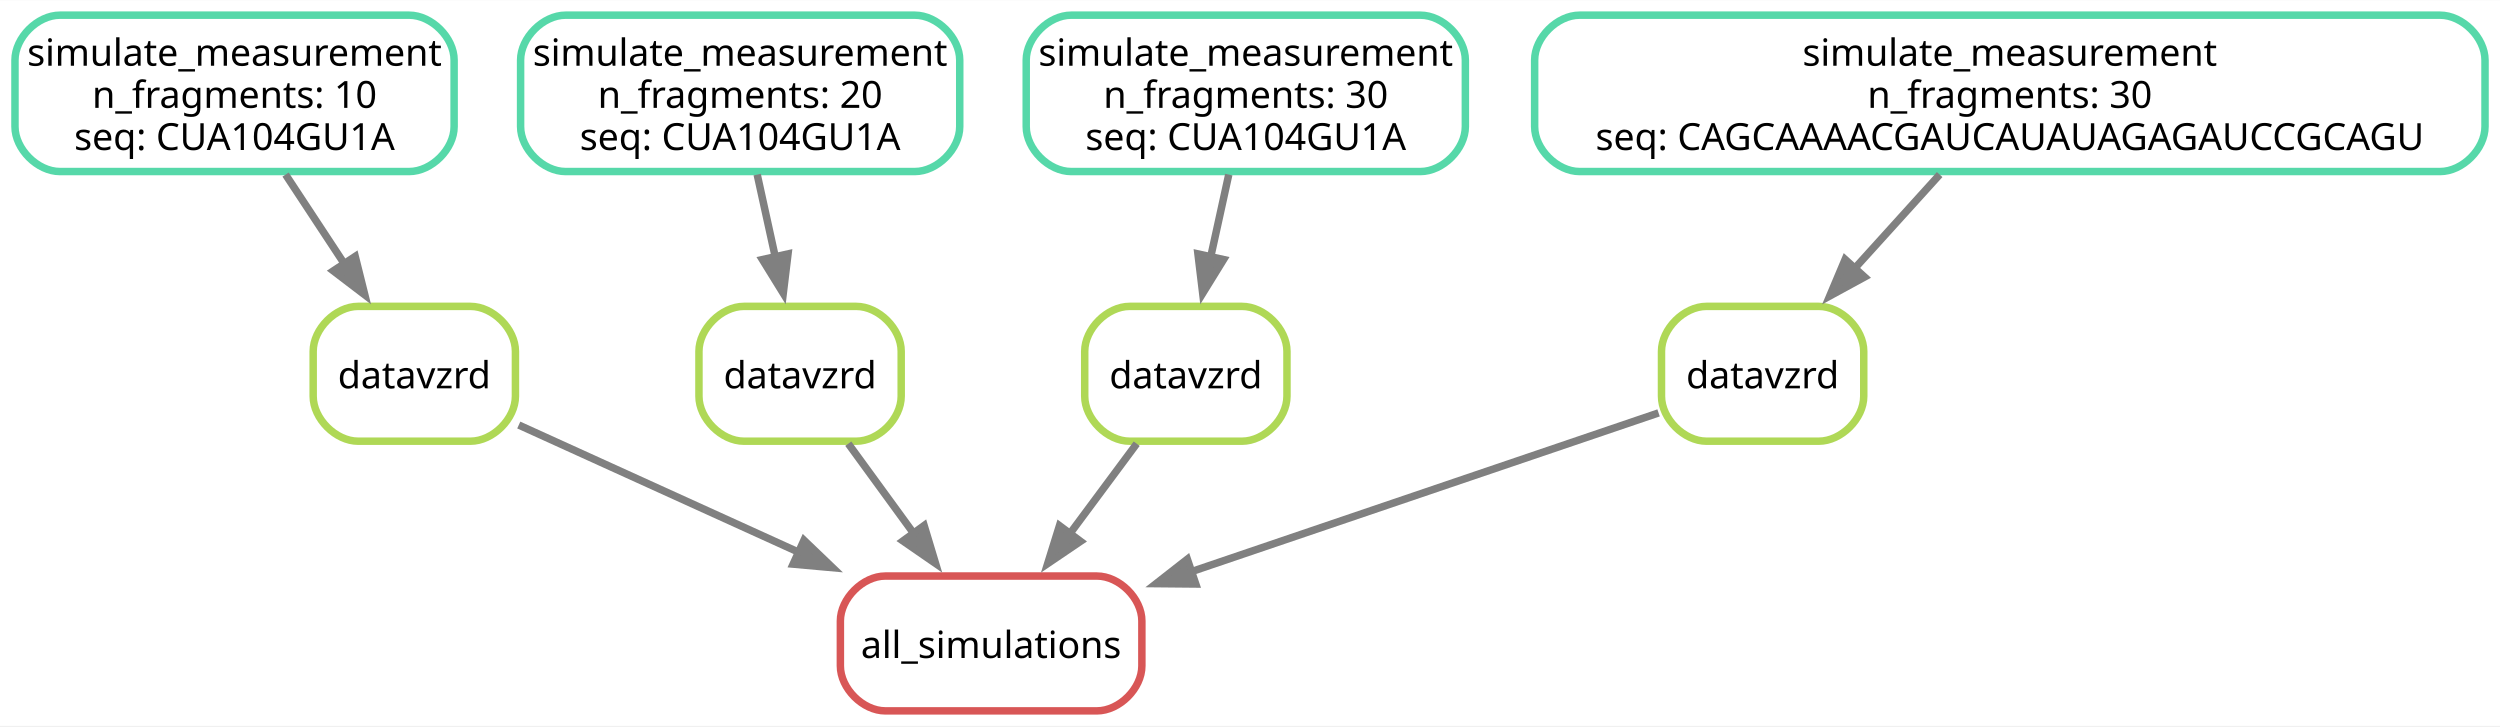
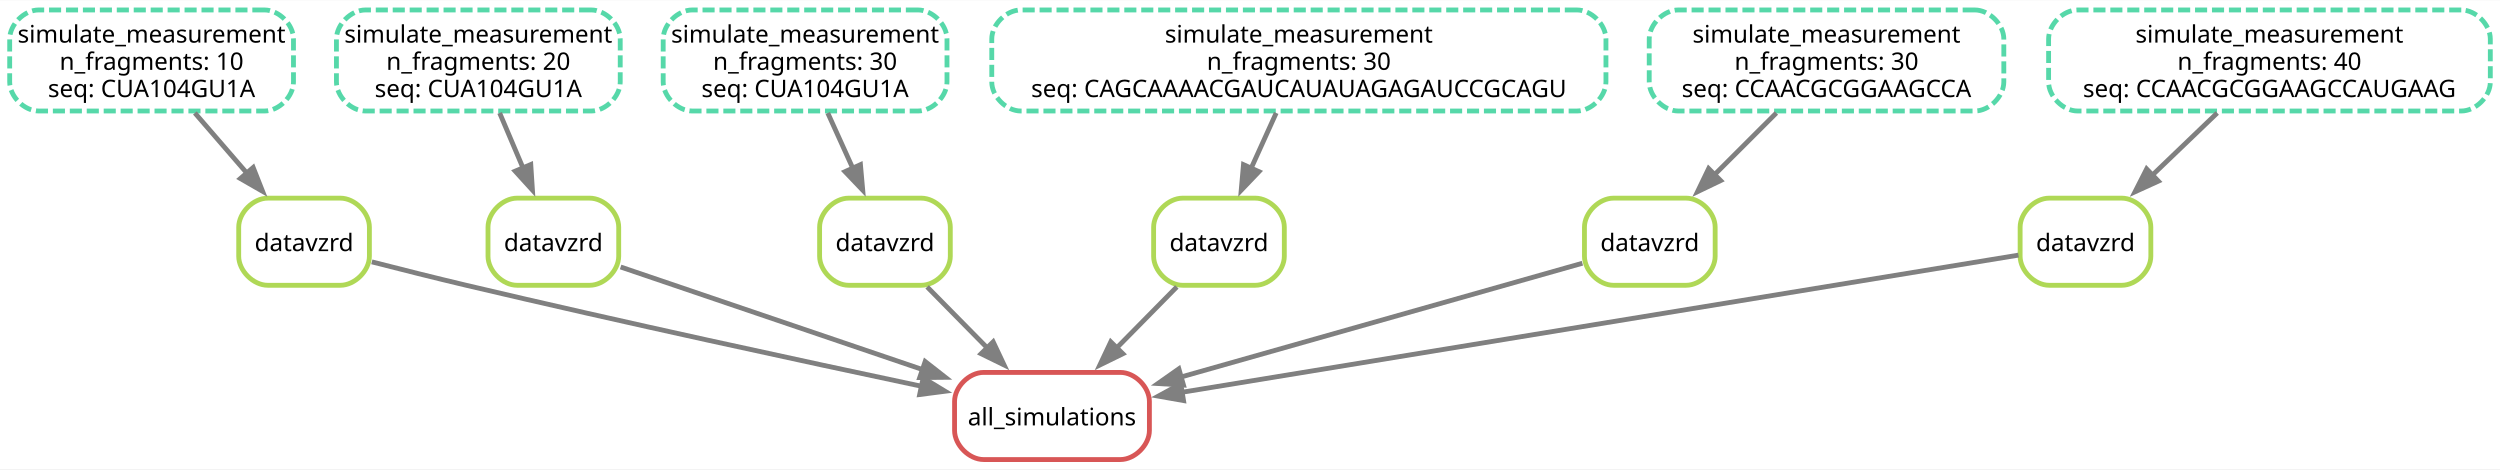
- <svg xmlns="http://www.w3.org/2000/svg" width="668pt" height="194pt" viewBox="0.00 0.00 667.50 193.75">
+ <svg xmlns="http://www.w3.org/2000/svg" width="1033pt" height="194pt" viewBox="0.00 0.00 1032.88 193.75">
  <g id="graph0" class="graph" transform="scale(1 1) rotate(0) translate(4 189.75)">
-     <polygon fill="white" stroke="none" points="-4,4 -4,-189.75 663.5,-189.75 663.5,4 -4,4" />
+     <polygon fill="white" stroke="none" points="-4,4 -4,-189.75 1028.88,-189.75 1028.88,4 -4,4" />
    <g id="node1" class="node">
-       <path fill="none" stroke="#d85656" stroke-width="2" d="M288.88,-36C288.88,-36 232.38,-36 232.38,-36 226.38,-36 220.38,-30 220.38,-24 220.38,-24 220.38,-12 220.38,-12 220.38,-6 226.38,0 232.38,0 232.38,0 288.88,0 288.88,0 294.88,0 300.88,-6 300.88,-12 300.88,-12 300.88,-24 300.88,-24 300.88,-30 294.88,-36 288.88,-36" />
-       <text text-anchor="middle" x="260.62" y="-14.12" font-family="sans" font-size="10.00">all_simulations</text>
+       <path fill="none" stroke="#d85656" stroke-width="2" d="M458.88,-36C458.88,-36 402.38,-36 402.38,-36 396.38,-36 390.38,-30 390.38,-24 390.38,-24 390.38,-12 390.38,-12 390.38,-6 396.38,0 402.38,0 402.38,0 458.88,0 458.88,0 464.88,0 470.88,-6 470.88,-12 470.88,-12 470.88,-24 470.88,-24 470.88,-30 464.88,-36 458.88,-36" />
+       <text text-anchor="middle" x="430.62" y="-14.12" font-family="sans" font-size="10.00">all_simulations</text>
    </g>
    <g id="node2" class="node">
-       <path fill="none" stroke="#afd856" stroke-width="2" d="M121.62,-108C121.62,-108 91.62,-108 91.62,-108 85.62,-108 79.62,-102 79.62,-96 79.62,-96 79.62,-84 79.62,-84 79.62,-78 85.62,-72 91.62,-72 91.62,-72 121.62,-72 121.62,-72 127.62,-72 133.62,-78 133.62,-84 133.62,-84 133.62,-96 133.62,-96 133.62,-102 127.62,-108 121.62,-108" />
-       <text text-anchor="middle" x="106.62" y="-86.12" font-family="sans" font-size="10.00">datavzrd</text>
+       <path fill="none" stroke="#afd856" stroke-width="2" d="M136.62,-108C136.62,-108 106.62,-108 106.62,-108 100.62,-108 94.62,-102 94.62,-96 94.62,-96 94.62,-84 94.62,-84 94.62,-78 100.62,-72 106.62,-72 106.62,-72 136.62,-72 136.62,-72 142.62,-72 148.62,-78 148.62,-84 148.62,-84 148.62,-96 148.62,-96 148.62,-102 142.62,-108 136.62,-108" />
+       <text text-anchor="middle" x="121.62" y="-86.12" font-family="sans" font-size="10.00">datavzrd</text>
    </g>
    <g id="edge1" class="edge">
-       <path fill="none" stroke="grey" stroke-width="2" d="M134.51,-76.32C155.39,-66.83 184.53,-53.59 209.55,-42.22" />
-       <polygon fill="grey" stroke="grey" stroke-width="2" points="210.66,-45.56 218.31,-38.23 207.76,-39.18 210.66,-45.56" />
+       <path fill="none" stroke="grey" stroke-width="2" d="M149.61,-81.68C161.6,-78.6 175.78,-75.04 188.62,-72 253.18,-56.75 327.78,-40.64 376.89,-30.24" />
+       <polygon fill="grey" stroke="grey" stroke-width="2" points="377.4,-33.71 386.46,-28.22 375.96,-26.86 377.4,-33.71" />
    </g>
    <g id="node3" class="node">
-       <path fill="none" stroke="#56d8a9" stroke-width="2" d="M105.25,-185.75C105.25,-185.75 12,-185.75 12,-185.75 6,-185.75 0,-179.75 0,-173.75 0,-173.75 0,-156 0,-156 0,-150 6,-144 12,-144 12,-144 105.25,-144 105.25,-144 111.25,-144 117.25,-150 117.25,-156 117.25,-156 117.25,-173.75 117.25,-173.75 117.25,-179.75 111.25,-185.75 105.25,-185.75" />
+       <path fill="none" stroke="#56d8a9" stroke-width="2" stroke-dasharray="5,2" d="M105.25,-185.75C105.25,-185.75 12,-185.75 12,-185.75 6,-185.75 0,-179.75 0,-173.75 0,-173.75 0,-156 0,-156 0,-150 6,-144 12,-144 12,-144 105.25,-144 105.25,-144 111.25,-144 117.25,-150 117.25,-156 117.25,-156 117.25,-173.75 117.25,-173.75 117.25,-179.75 111.25,-185.75 105.25,-185.75" />
      <text text-anchor="middle" x="58.62" y="-172.25" font-family="sans" font-size="10.00">simulate_measurement</text>
      <text text-anchor="middle" x="58.62" y="-161" font-family="sans" font-size="10.00">n_fragments: 10</text>
      <text text-anchor="middle" x="58.62" y="-149.75" font-family="sans" font-size="10.00">seq: CUA104GU1A</text>
    </g>
-     <g id="edge5" class="edge">
-       <path fill="none" stroke="grey" stroke-width="2" d="M72.25,-143.19C77.15,-135.75 82.76,-127.23 88.01,-119.26" />
-       <polygon fill="grey" stroke="grey" stroke-width="2" points="90.84,-121.34 93.41,-111.06 84.99,-117.48 90.84,-121.34" />
+     <g id="edge7" class="edge">
+       <path fill="none" stroke="grey" stroke-width="2" d="M76.51,-143.19C83.23,-135.41 90.98,-126.44 98.14,-118.17" />
+       <polygon fill="grey" stroke="grey" stroke-width="2" points="100.6,-120.67 104.49,-110.82 95.3,-116.1 100.6,-120.67" />
    </g>
    <g id="node4" class="node">
-       <path fill="none" stroke="#afd856" stroke-width="2" d="M224.62,-108C224.62,-108 194.62,-108 194.62,-108 188.62,-108 182.62,-102 182.62,-96 182.62,-96 182.62,-84 182.62,-84 182.62,-78 188.62,-72 194.62,-72 194.62,-72 224.62,-72 224.62,-72 230.62,-72 236.62,-78 236.62,-84 236.62,-84 236.62,-96 236.62,-96 236.62,-102 230.62,-108 224.62,-108" />
-       <text text-anchor="middle" x="209.62" y="-86.12" font-family="sans" font-size="10.00">datavzrd</text>
+       <path fill="none" stroke="#afd856" stroke-width="2" d="M239.62,-108C239.62,-108 209.62,-108 209.62,-108 203.62,-108 197.62,-102 197.62,-96 197.62,-96 197.62,-84 197.62,-84 197.62,-78 203.62,-72 209.62,-72 209.62,-72 239.62,-72 239.62,-72 245.62,-72 251.62,-78 251.62,-84 251.62,-84 251.62,-96 251.62,-96 251.62,-102 245.62,-108 239.62,-108" />
+       <text text-anchor="middle" x="224.62" y="-86.12" font-family="sans" font-size="10.00">datavzrd</text>
    </g>
    <g id="edge2" class="edge">
-       <path fill="none" stroke="grey" stroke-width="2" d="M222.49,-71.34C227.83,-64.01 234.15,-55.34 240.1,-47.18" />
-       <polygon fill="grey" stroke="grey" stroke-width="2" points="242.74,-49.49 245.8,-39.35 237.08,-45.37 242.74,-49.49" />
+       <path fill="none" stroke="grey" stroke-width="2" d="M252.41,-79.56C284.29,-68.73 337.3,-50.71 377.24,-37.14" />
+       <polygon fill="grey" stroke="grey" stroke-width="2" points="378.23,-40.5 386.58,-33.97 375.98,-33.87 378.23,-40.5" />
    </g>
    <g id="node5" class="node">
-       <path fill="none" stroke="#56d8a9" stroke-width="2" d="M240.25,-185.75C240.25,-185.75 147,-185.75 147,-185.75 141,-185.75 135,-179.75 135,-173.75 135,-173.75 135,-156 135,-156 135,-150 141,-144 147,-144 147,-144 240.25,-144 240.25,-144 246.25,-144 252.25,-150 252.25,-156 252.25,-156 252.25,-173.75 252.25,-173.75 252.25,-179.75 246.25,-185.75 240.25,-185.75" />
+       <path fill="none" stroke="#56d8a9" stroke-width="2" stroke-dasharray="5,2" d="M240.25,-185.75C240.25,-185.75 147,-185.75 147,-185.75 141,-185.75 135,-179.75 135,-173.75 135,-173.75 135,-156 135,-156 135,-150 141,-144 147,-144 147,-144 240.25,-144 240.25,-144 246.25,-144 252.25,-150 252.25,-156 252.25,-156 252.25,-173.75 252.25,-173.75 252.25,-179.75 246.25,-185.75 240.25,-185.75" />
      <text text-anchor="middle" x="193.62" y="-172.25" font-family="sans" font-size="10.00">simulate_measurement</text>
      <text text-anchor="middle" x="193.62" y="-161" font-family="sans" font-size="10.00">n_fragments: 20</text>
      <text text-anchor="middle" x="193.62" y="-149.75" font-family="sans" font-size="10.00">seq: CUA104GU1A</text>
    </g>
-     <g id="edge6" class="edge">
-       <path fill="none" stroke="grey" stroke-width="2" d="M198.17,-143.19C199.67,-136.35 201.37,-128.59 203,-121.19" />
-       <polygon fill="grey" stroke="grey" stroke-width="2" points="206.4,-122.01 205.13,-111.49 199.56,-120.5 206.4,-122.01" />
+     <g id="edge8" class="edge">
+       <path fill="none" stroke="grey" stroke-width="2" d="M202.43,-143.19C205.44,-136.09 208.88,-128.01 212.13,-120.36" />
+       <polygon fill="grey" stroke="grey" stroke-width="2" points="215.29,-121.89 215.98,-111.32 208.85,-119.15 215.29,-121.89" />
    </g>
    <g id="node6" class="node">
-       <path fill="none" stroke="#afd856" stroke-width="2" d="M327.62,-108C327.62,-108 297.62,-108 297.62,-108 291.62,-108 285.62,-102 285.62,-96 285.62,-96 285.62,-84 285.62,-84 285.62,-78 291.62,-72 297.62,-72 297.62,-72 327.62,-72 327.62,-72 333.62,-72 339.62,-78 339.62,-84 339.62,-84 339.62,-96 339.62,-96 339.62,-102 333.62,-108 327.62,-108" />
-       <text text-anchor="middle" x="312.62" y="-86.12" font-family="sans" font-size="10.00">datavzrd</text>
+       <path fill="none" stroke="#afd856" stroke-width="2" d="M376.62,-108C376.62,-108 346.62,-108 346.62,-108 340.62,-108 334.62,-102 334.62,-96 334.62,-96 334.62,-84 334.62,-84 334.62,-78 340.62,-72 346.62,-72 346.62,-72 376.62,-72 376.62,-72 382.62,-72 388.62,-78 388.62,-84 388.62,-84 388.62,-96 388.62,-96 388.62,-102 382.62,-108 376.62,-108" />
+       <text text-anchor="middle" x="361.62" y="-86.12" font-family="sans" font-size="10.00">datavzrd</text>
    </g>
    <g id="edge3" class="edge">
-       <path fill="none" stroke="grey" stroke-width="2" d="M299.5,-71.34C294.06,-64.01 287.62,-55.34 281.56,-47.18" />
-       <polygon fill="grey" stroke="grey" stroke-width="2" points="284.5,-45.27 275.73,-39.33 278.88,-49.45 284.5,-45.27" />
+       <path fill="none" stroke="grey" stroke-width="2" d="M379.04,-71.34C386.58,-63.69 395.58,-54.56 403.93,-46.08" />
+       <polygon fill="grey" stroke="grey" stroke-width="2" points="406.33,-48.64 410.85,-39.06 401.34,-43.72 406.33,-48.64" />
    </g>
    <g id="node7" class="node">
-       <path fill="none" stroke="#56d8a9" stroke-width="2" d="M375.25,-185.75C375.25,-185.75 282,-185.75 282,-185.75 276,-185.75 270,-179.75 270,-173.75 270,-173.75 270,-156 270,-156 270,-150 276,-144 282,-144 282,-144 375.25,-144 375.25,-144 381.25,-144 387.25,-150 387.25,-156 387.25,-156 387.25,-173.75 387.25,-173.75 387.25,-179.75 381.25,-185.75 375.25,-185.75" />
+       <path fill="none" stroke="#56d8a9" stroke-width="2" stroke-dasharray="5,2" d="M375.25,-185.75C375.25,-185.75 282,-185.75 282,-185.75 276,-185.75 270,-179.75 270,-173.75 270,-173.75 270,-156 270,-156 270,-150 276,-144 282,-144 282,-144 375.25,-144 375.25,-144 381.25,-144 387.25,-150 387.25,-156 387.25,-156 387.25,-173.75 387.25,-173.75 387.25,-179.75 381.25,-185.75 375.25,-185.75" />
      <text text-anchor="middle" x="328.62" y="-172.25" font-family="sans" font-size="10.00">simulate_measurement</text>
      <text text-anchor="middle" x="328.62" y="-161" font-family="sans" font-size="10.00">n_fragments: 30</text>
      <text text-anchor="middle" x="328.62" y="-149.75" font-family="sans" font-size="10.00">seq: CUA104GU1A</text>
    </g>
-     <g id="edge7" class="edge">
-       <path fill="none" stroke="grey" stroke-width="2" d="M324.08,-143.19C322.58,-136.35 320.88,-128.59 319.25,-121.19" />
-       <polygon fill="grey" stroke="grey" stroke-width="2" points="322.69,-120.5 317.12,-111.49 315.85,-122.01 322.69,-120.5" />
+     <g id="edge9" class="edge">
+       <path fill="none" stroke="grey" stroke-width="2" d="M337.99,-143.19C341.21,-136.09 344.87,-128.01 348.33,-120.36" />
+       <polygon fill="grey" stroke="grey" stroke-width="2" points="351.5,-121.84 352.44,-111.29 345.12,-118.95 351.5,-121.84" />
    </g>
    <g id="node8" class="node">
-       <path fill="none" stroke="#afd856" stroke-width="2" d="M481.62,-108C481.62,-108 451.62,-108 451.62,-108 445.62,-108 439.62,-102 439.62,-96 439.62,-96 439.62,-84 439.62,-84 439.62,-78 445.62,-72 451.62,-72 451.62,-72 481.62,-72 481.62,-72 487.62,-72 493.62,-78 493.62,-84 493.62,-84 493.62,-96 493.62,-96 493.62,-102 487.62,-108 481.62,-108" />
-       <text text-anchor="middle" x="466.62" y="-86.12" font-family="sans" font-size="10.00">datavzrd</text>
+       <path fill="none" stroke="#afd856" stroke-width="2" d="M514.62,-108C514.62,-108 484.62,-108 484.62,-108 478.62,-108 472.62,-102 472.62,-96 472.62,-96 472.62,-84 472.62,-84 472.62,-78 478.62,-72 484.62,-72 484.62,-72 514.62,-72 514.62,-72 520.62,-72 526.62,-78 526.62,-84 526.62,-84 526.62,-96 526.62,-96 526.62,-102 520.62,-108 514.62,-108" />
+       <text text-anchor="middle" x="499.62" y="-86.12" font-family="sans" font-size="10.00">datavzrd</text>
    </g>
    <g id="edge4" class="edge">
-       <path fill="none" stroke="grey" stroke-width="2" d="M438.84,-79.56C406.96,-68.73 353.95,-50.71 314.01,-37.14" />
-       <polygon fill="grey" stroke="grey" stroke-width="2" points="315.27,-33.87 304.67,-33.97 313.02,-40.5 315.27,-33.87" />
+       <path fill="none" stroke="grey" stroke-width="2" d="M482.21,-71.34C474.67,-63.69 465.67,-54.56 457.32,-46.08" />
+       <polygon fill="grey" stroke="grey" stroke-width="2" points="459.91,-43.72 450.4,-39.06 454.92,-48.64 459.91,-43.72" />
    </g>
    <g id="node9" class="node">
-       <path fill="none" stroke="#56d8a9" stroke-width="2" d="M647.5,-185.75C647.5,-185.75 417.75,-185.75 417.75,-185.75 411.75,-185.75 405.75,-179.75 405.75,-173.75 405.75,-173.75 405.75,-156 405.75,-156 405.75,-150 411.75,-144 417.75,-144 417.75,-144 647.5,-144 647.5,-144 653.5,-144 659.5,-150 659.5,-156 659.5,-156 659.5,-173.75 659.5,-173.75 659.5,-179.75 653.5,-185.75 647.5,-185.75" />
+       <path fill="none" stroke="#56d8a9" stroke-width="2" stroke-dasharray="5,2" d="M647.5,-185.75C647.5,-185.75 417.75,-185.75 417.75,-185.75 411.75,-185.75 405.75,-179.75 405.75,-173.75 405.75,-173.75 405.75,-156 405.75,-156 405.75,-150 411.75,-144 417.75,-144 417.75,-144 647.5,-144 647.5,-144 653.5,-144 659.5,-150 659.5,-156 659.5,-156 659.5,-173.75 659.5,-173.75 659.5,-179.75 653.5,-185.75 647.5,-185.75" />
      <text text-anchor="middle" x="532.62" y="-172.25" font-family="sans" font-size="10.00">simulate_measurement</text>
      <text text-anchor="middle" x="532.62" y="-161" font-family="sans" font-size="10.00">n_fragments: 30</text>
      <text text-anchor="middle" x="532.62" y="-149.75" font-family="sans" font-size="10.00">seq: CAGCAAAACGAUCAUAUAGAGAUCCGCAGU</text>
    </g>
-     <g id="edge8" class="edge">
-       <path fill="none" stroke="grey" stroke-width="2" d="M513.89,-143.19C506.84,-135.41 498.73,-126.44 491.23,-118.17" />
-       <polygon fill="grey" stroke="grey" stroke-width="2" points="493.84,-115.84 484.53,-110.77 488.65,-120.54 493.84,-115.84" />
+     <g id="edge10" class="edge">
+       <path fill="none" stroke="grey" stroke-width="2" d="M523.26,-143.19C520.04,-136.09 516.38,-128.01 512.92,-120.36" />
+       <polygon fill="grey" stroke="grey" stroke-width="2" points="516.13,-118.95 508.81,-111.29 509.75,-121.84 516.13,-118.95" />
+     </g>
+     <g id="node10" class="node">
+       <path fill="none" stroke="#afd856" stroke-width="2" d="M692.62,-108C692.62,-108 662.62,-108 662.62,-108 656.62,-108 650.62,-102 650.62,-96 650.62,-96 650.62,-84 650.62,-84 650.62,-78 656.62,-72 662.62,-72 662.62,-72 692.62,-72 692.62,-72 698.62,-72 704.62,-78 704.62,-84 704.62,-84 704.62,-96 704.62,-96 704.62,-102 698.62,-108 692.62,-108" />
+       <text text-anchor="middle" x="677.62" y="-86.12" font-family="sans" font-size="10.00">datavzrd</text>
+     </g>
+     <g id="edge5" class="edge">
+       <path fill="none" stroke="grey" stroke-width="2" d="M649.77,-81.11C609.64,-69.73 534.81,-48.53 483.87,-34.09" />
+       <polygon fill="grey" stroke="grey" stroke-width="2" points="484.96,-30.76 474.38,-31.4 483.05,-37.49 484.96,-30.76" />
+     </g>
+     <g id="node11" class="node">
+       <path fill="none" stroke="#56d8a9" stroke-width="2" stroke-dasharray="5,2" d="M811.88,-185.75C811.88,-185.75 689.38,-185.75 689.38,-185.75 683.38,-185.75 677.38,-179.75 677.38,-173.75 677.38,-173.75 677.38,-156 677.38,-156 677.38,-150 683.38,-144 689.38,-144 689.38,-144 811.88,-144 811.88,-144 817.88,-144 823.88,-150 823.88,-156 823.88,-156 823.88,-173.75 823.88,-173.75 823.88,-179.75 817.88,-185.75 811.88,-185.75" />
+       <text text-anchor="middle" x="750.62" y="-172.25" font-family="sans" font-size="10.00">simulate_measurement</text>
+       <text text-anchor="middle" x="750.62" y="-161" font-family="sans" font-size="10.00">n_fragments: 30</text>
+       <text text-anchor="middle" x="750.62" y="-149.75" font-family="sans" font-size="10.00">seq: CCAACGCGGAAGCCA</text>
+     </g>
+     <g id="edge11" class="edge">
+       <path fill="none" stroke="grey" stroke-width="2" d="M729.9,-143.19C721.94,-135.24 712.74,-126.05 704.29,-117.62" />
+       <polygon fill="grey" stroke="grey" stroke-width="2" points="706.88,-115.26 697.33,-110.67 701.93,-120.21 706.88,-115.26" />
+     </g>
+     <g id="node12" class="node">
+       <path fill="none" stroke="#afd856" stroke-width="2" d="M872.62,-108C872.62,-108 842.62,-108 842.62,-108 836.62,-108 830.62,-102 830.62,-96 830.62,-96 830.62,-84 830.62,-84 830.62,-78 836.62,-72 842.62,-72 842.62,-72 872.62,-72 872.62,-72 878.62,-72 884.62,-78 884.62,-84 884.62,-84 884.62,-96 884.62,-96 884.62,-102 878.62,-108 872.62,-108" />
+       <text text-anchor="middle" x="857.62" y="-86.12" font-family="sans" font-size="10.00">datavzrd</text>
+     </g>
+     <g id="edge6" class="edge">
+       <path fill="none" stroke="grey" stroke-width="2" d="M829.94,-84.46C760.11,-73.01 575.89,-42.81 484.14,-27.77" />
+       <polygon fill="grey" stroke="grey" stroke-width="2" points="484.98,-24.36 474.55,-26.2 483.85,-31.27 484.98,-24.36" />
+     </g>
+     <g id="node13" class="node">
+       <path fill="none" stroke="#56d8a9" stroke-width="2" stroke-dasharray="5,2" d="M1012.88,-185.75C1012.88,-185.75 854.38,-185.75 854.38,-185.75 848.38,-185.75 842.38,-179.75 842.38,-173.75 842.38,-173.75 842.38,-156 842.38,-156 842.38,-150 848.38,-144 854.38,-144 854.38,-144 1012.88,-144 1012.88,-144 1018.88,-144 1024.88,-150 1024.88,-156 1024.88,-156 1024.88,-173.75 1024.88,-173.75 1024.88,-179.75 1018.88,-185.75 1012.88,-185.75" />
+       <text text-anchor="middle" x="933.62" y="-172.25" font-family="sans" font-size="10.00">simulate_measurement</text>
+       <text text-anchor="middle" x="933.62" y="-161" font-family="sans" font-size="10.00">n_fragments: 40</text>
+       <text text-anchor="middle" x="933.62" y="-149.75" font-family="sans" font-size="10.00">seq: CCAACGCGGAAGCCAUGAAG</text>
+     </g>
+     <g id="edge12" class="edge">
+       <path fill="none" stroke="grey" stroke-width="2" d="M912.05,-143.19C903.67,-135.15 893.97,-125.85 885.1,-117.35" />
+       <polygon fill="grey" stroke="grey" stroke-width="2" points="887.73,-115.02 878.09,-110.63 882.89,-120.07 887.73,-115.02" />
    </g>
  </g>
</svg>
